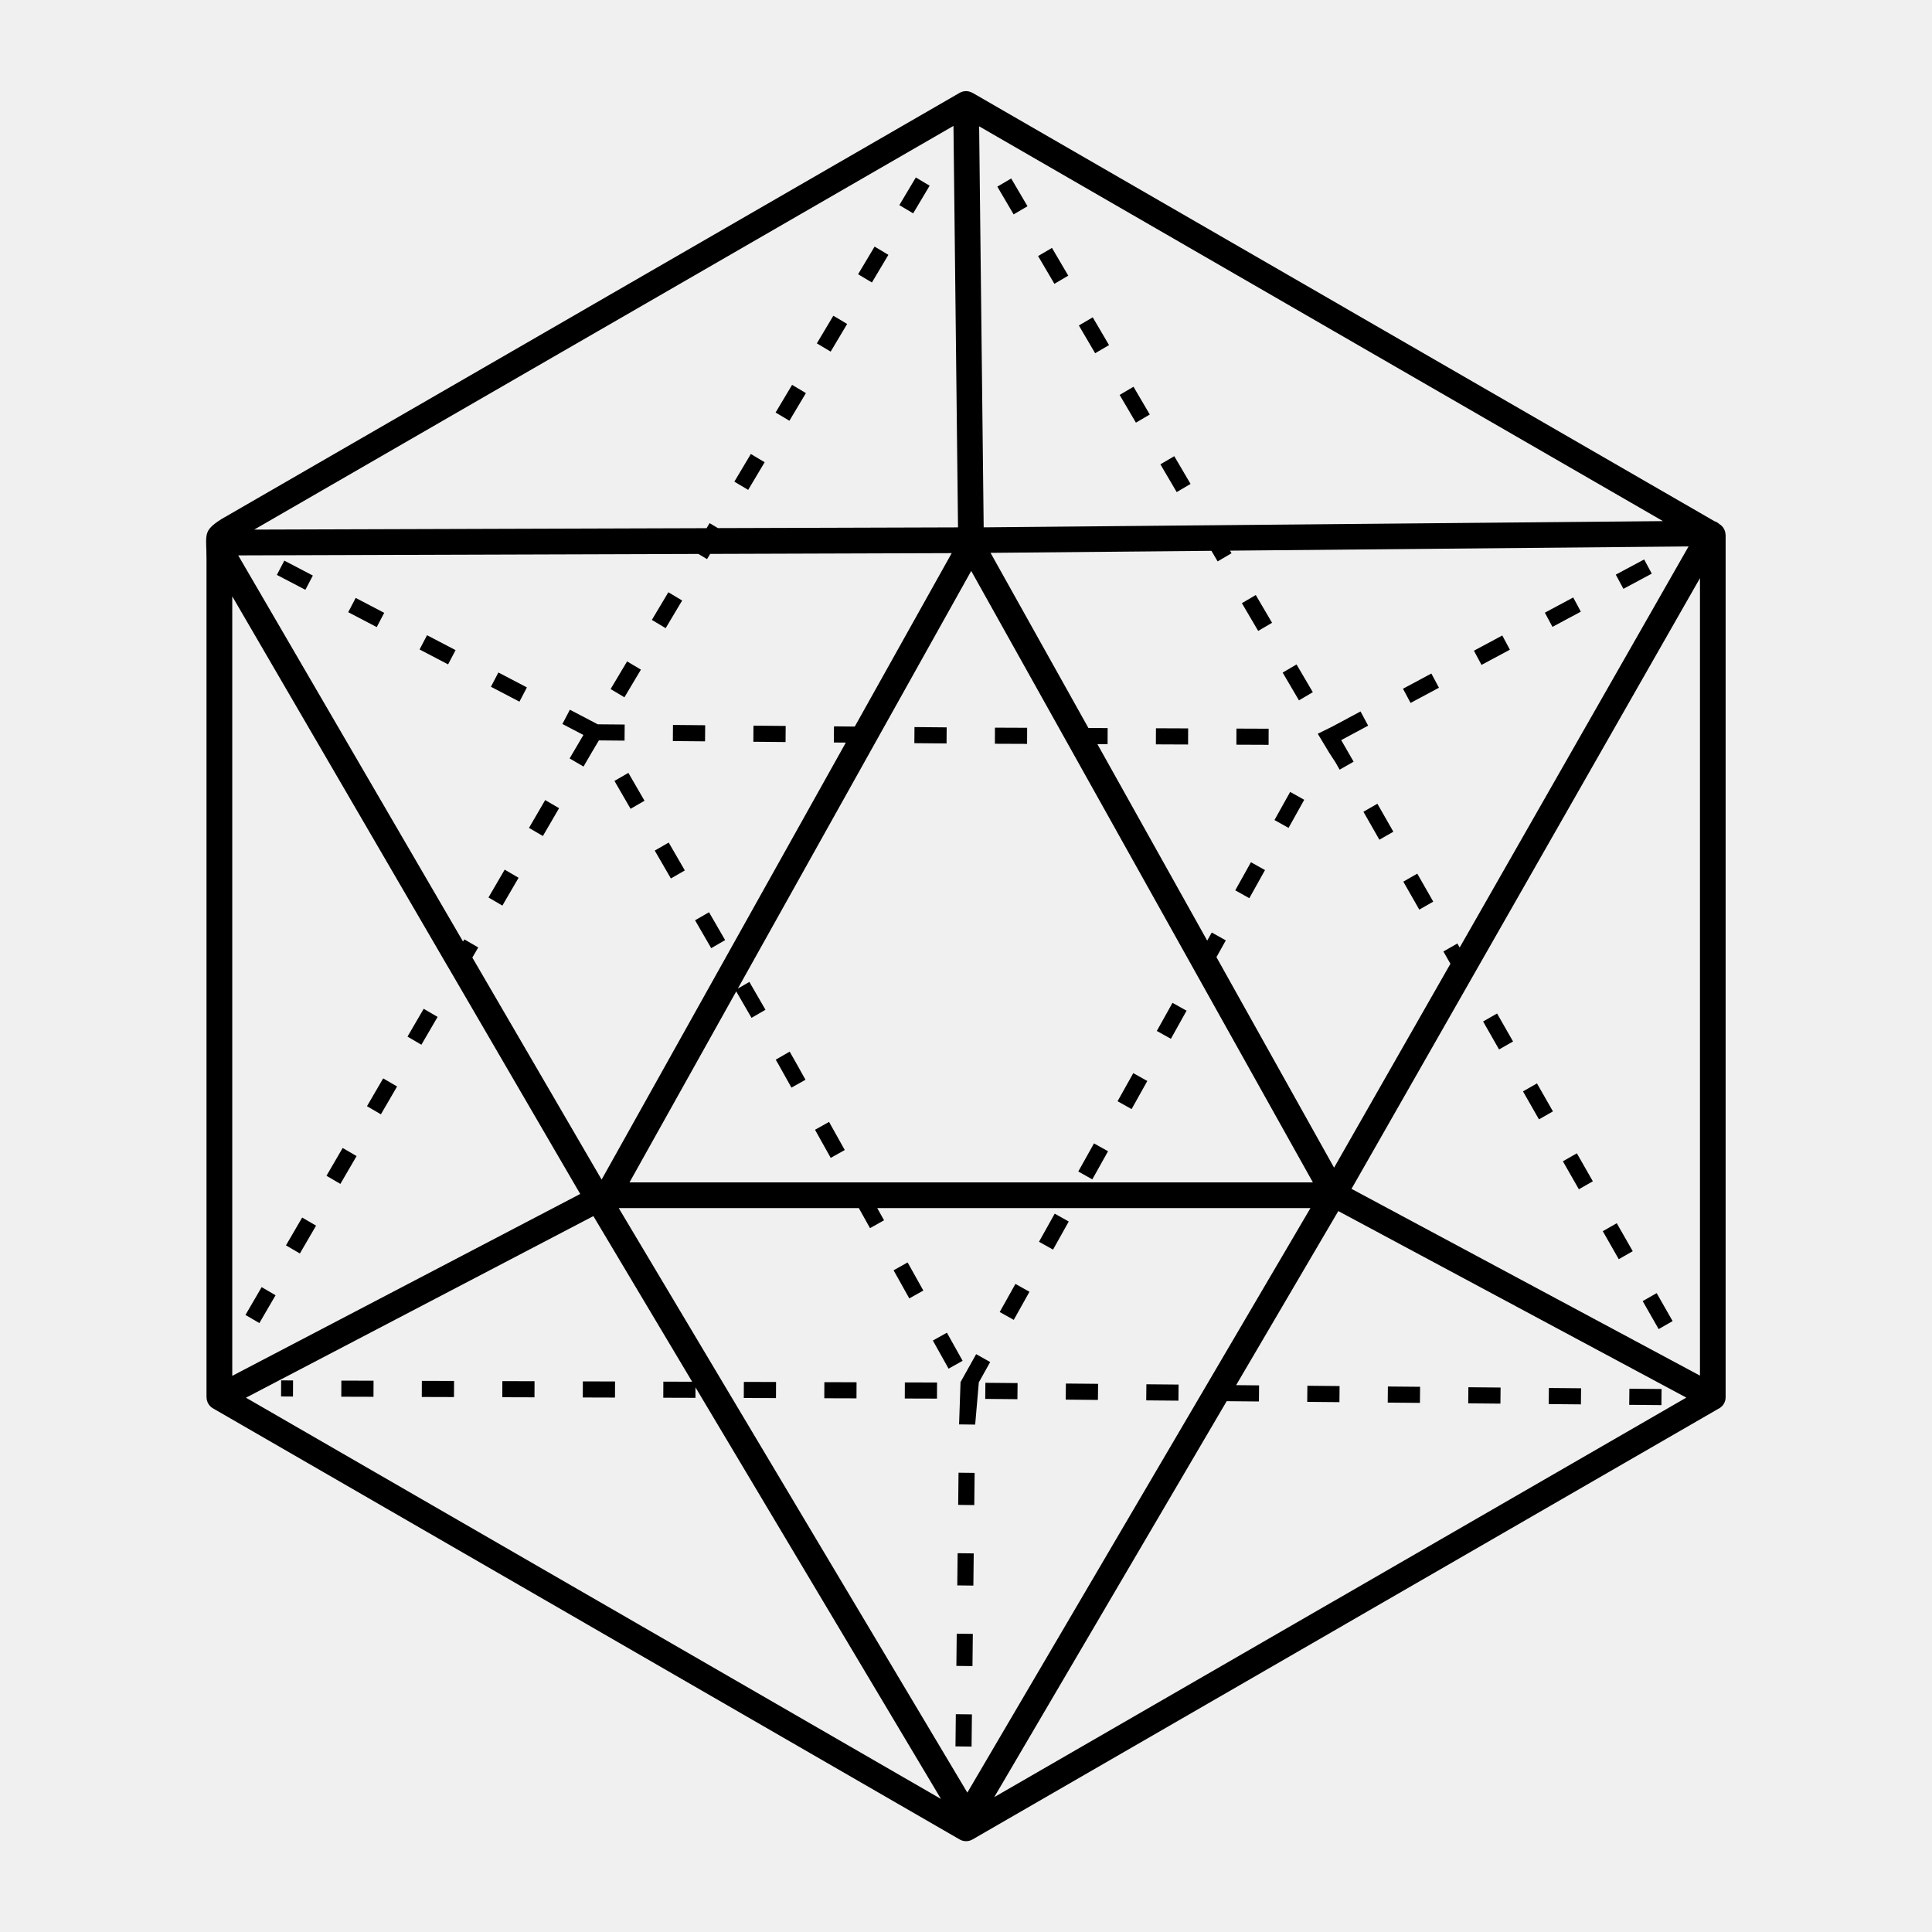
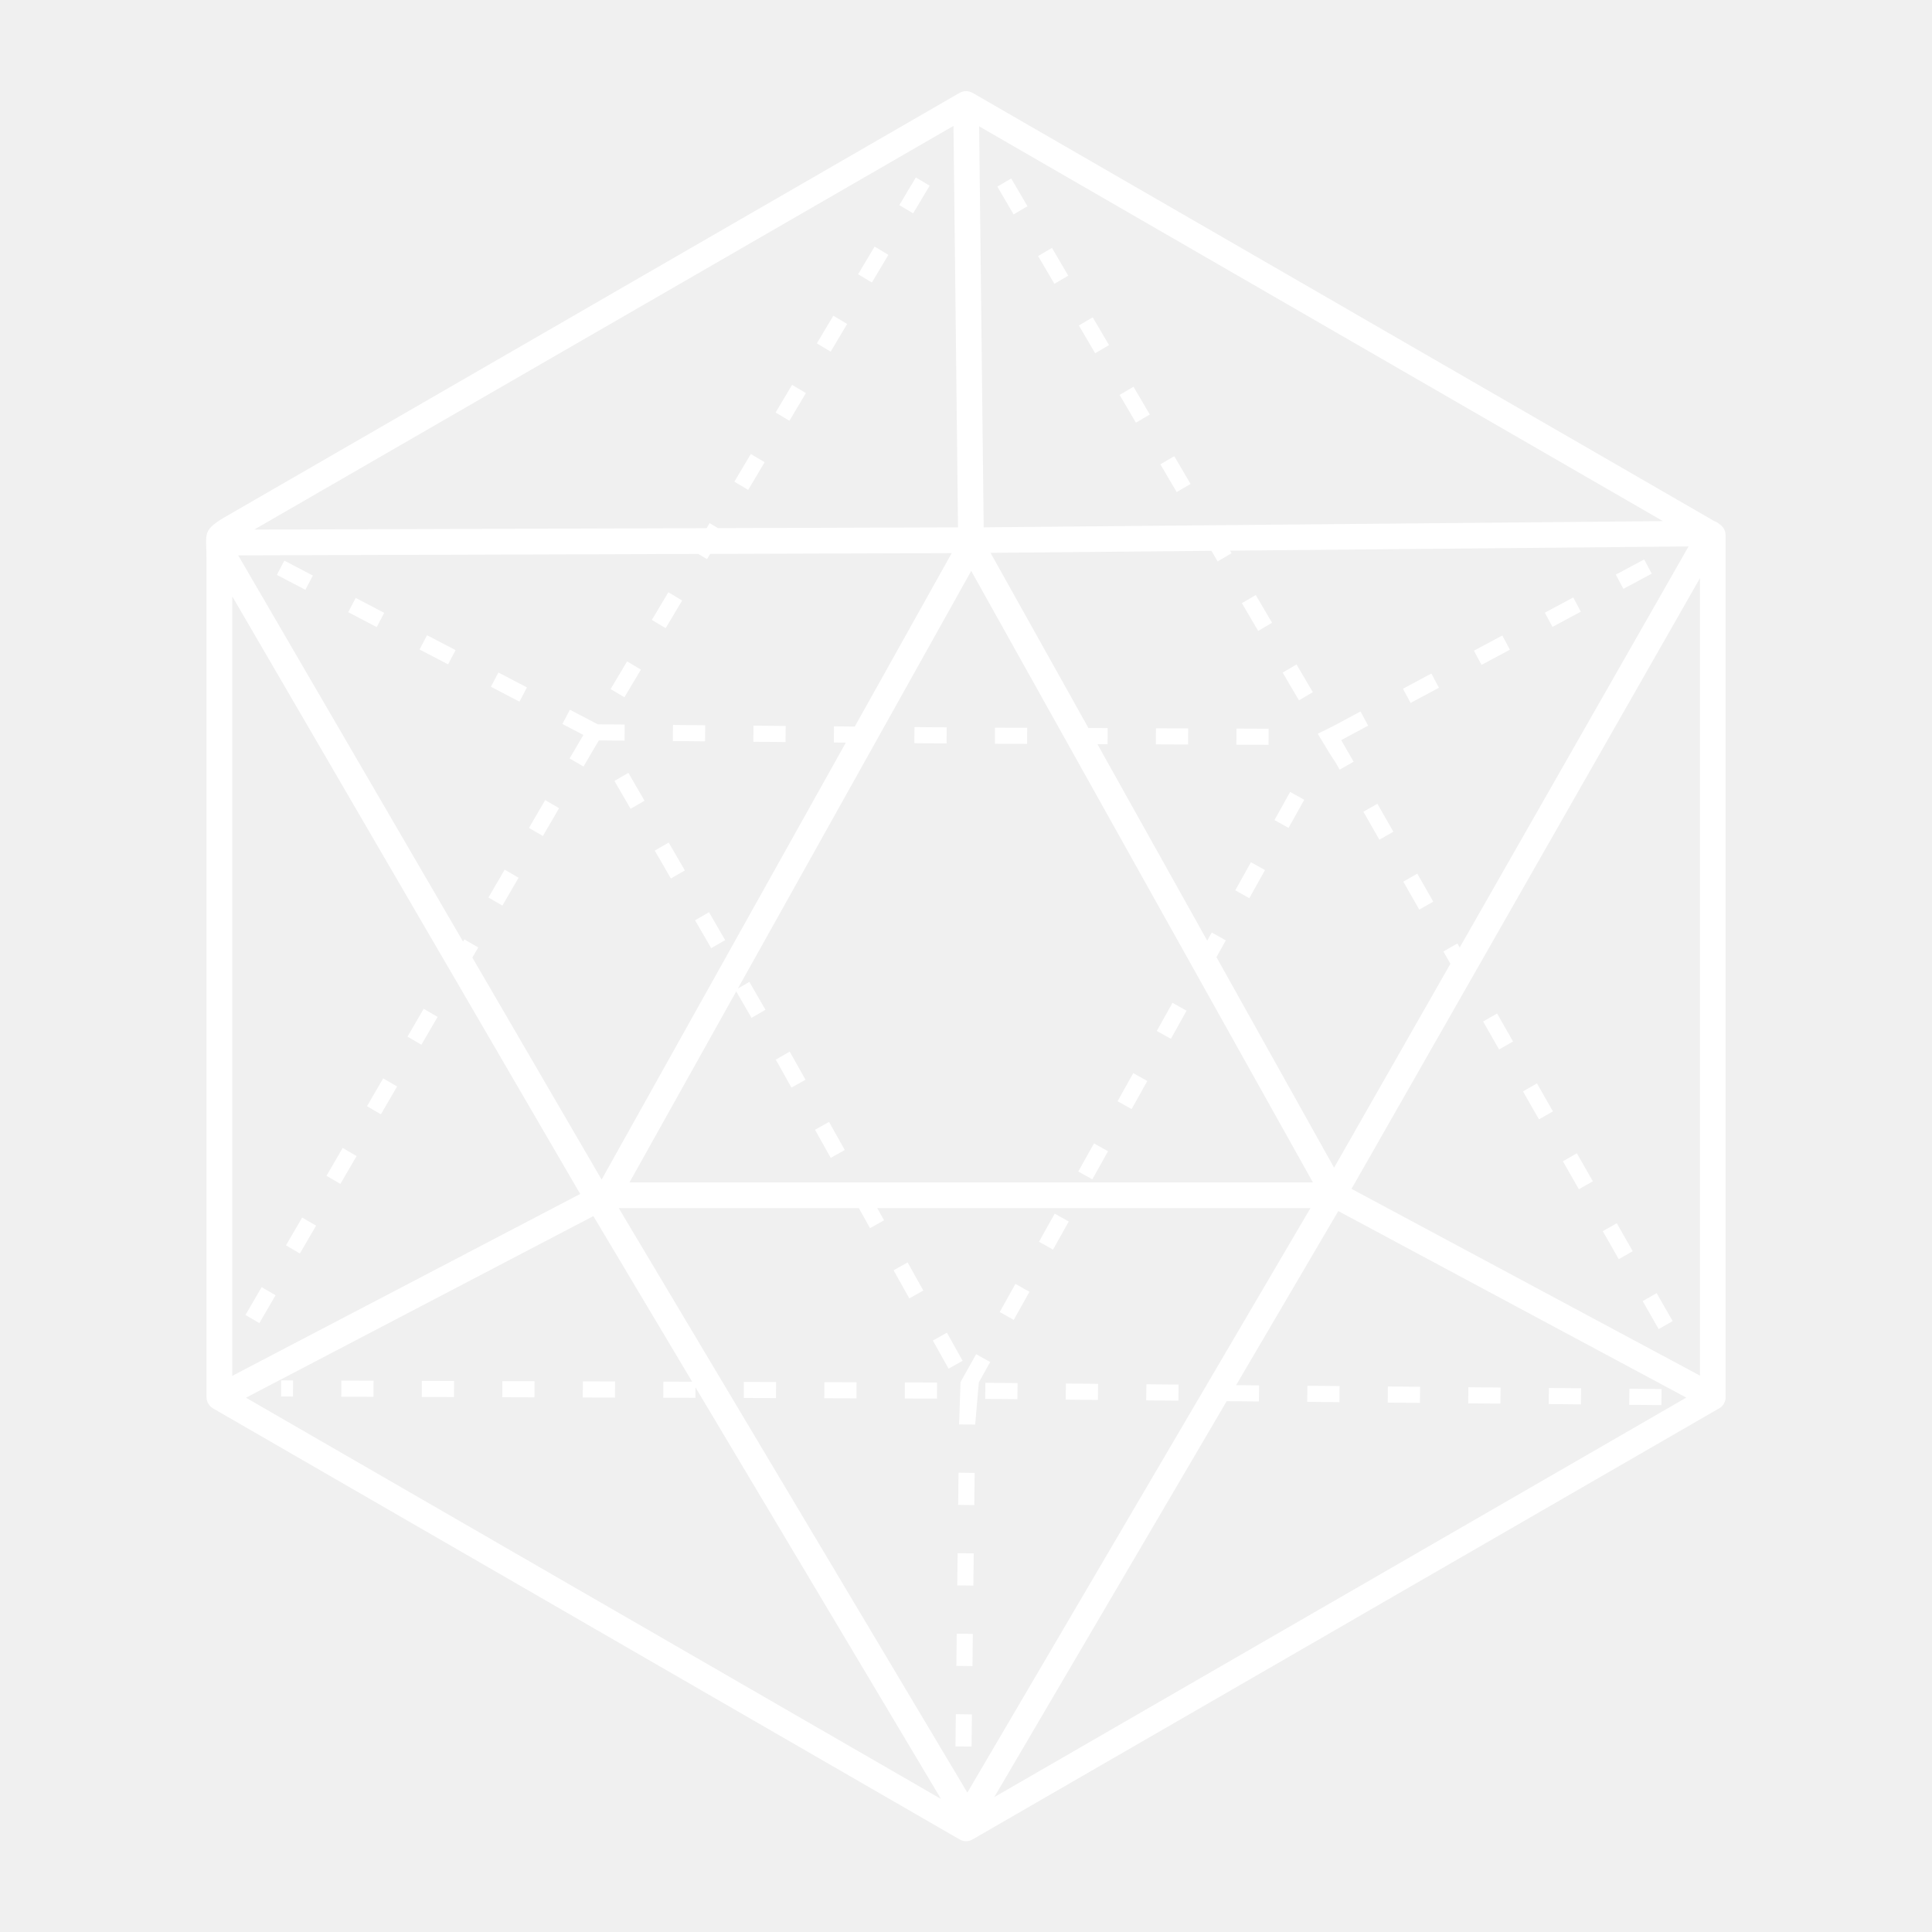
<svg xmlns="http://www.w3.org/2000/svg" xml:space="preserve" version="1.1" style="shape-rendering:geometricPrecision;text-rendering:geometricPrecision;image-rendering:optimizeQuality;" viewBox="0 0 60000 60000" x="0px" y="0px" fill-rule="evenodd" clip-rule="evenodd">
  <defs>
    <style type="text/css">
   
-     .fil0 {fill:black;fill-rule:nonzero}
+     .fil0 {fill:white;fill-rule:nonzero}
   
  </style>
  </defs>
  <g>
    <path class="fil0" d="M41971 36920l10823 5801 0 -24766 -10759 18856 0 0 -64 109zm282 -14825l236 441 -837 449c131,223 258,446 386,670l-434 248 -131 -229 -183 -280 -366 -607 447 -220 881 -472zm-12423 20833l568 9 -113 1305 -500 -6 45 -1308zm-62 2808l500 6 -11 1000 -500 -6 11 -1000zm-28 2500l500 6 -11 1000 -500 -6 11 -1000zm-28 2500l500 6 -11 1000 -500 -6 11 -1000zm-28 2500l500 6 -11 1000 -500 -6 11 -1000zm211 -10975l-436 244 -488 -873 436 -244 488 873zm-1220 -2182l-436 244 -488 -873 436 -244 488 873zm-1220 -2182l-436 244 -347 -622 -7456 0 10826 18152 10655 -18152 -13453 0 211 378zm-1220 -2182l-436 244 -488 -873 436 -244 488 873zm-1220 -2182l-436 244 -394 -705 -94 -163 433 -250c168,290 329,583 492,875zm-1243 -2173l-433 250 -475 -821 -3314 5931 21223 0 -5314 -9509 -5297 -9480 -7248 12970 358 -207 501 866zm-1252 -2164l-433 250 -501 -866 433 -250 501 866zm-1252 -2164l-433 250 -501 -866 433 -250 501 866zm-1252 -2164l-433 250 -501 -866 433 -250 501 866zm-1415 -1874l795 7 4 -500 -836 -7 -866 -453 -232 443 652 341c-145,243 -286,485 -428,729l432 252 265 -456 212 -356zm2295 20l4 -500 1000 9 -4 500 -1000 -9zm2500 22l4 -500 1000 9 -4 500 -1000 -9zm2500 22l4 -500 646 6 3010 -5386 -7501 24 -97 162 -270 -161 -14290 45 6982 11993 40 -69 432 252 -183 314 3962 6805 5 9 48 81 7584 -13571 -373 -3zm2500 22l4 -500 1000 9 -4 500 -1000 -9zm2501 18l2 -500 1000 4 -2 500 -1000 -4zm2904 -489l598 2 -2 500 -316 -1 3410 6102 141 -252 437 244 -291 521 3653 6538 3613 -6332 -218 -382 434 -248 72 125 7108 -12456 -14241 131 47 81 -431 253 -193 -329 -6860 63 3040 5440zm2096 508l2 -500 1000 4 -2 500 -1000 -4zm2500 10l2 -500 1000 4 -2 500 -1000 -4zm1670 1467l437 244 -487 873 -437 -244 487 -873zm-1218 2183l437 244 -487 873 -437 -244 487 -873zm-2436 4367l437 244 -487 873 -437 -244 487 -873zm-1218 2183l436 244 -488 873 -436 -244 488 -873zm-1220 2182l436 244 -488 873 -436 -244 488 -873zm-1220 2182l436 244 -488 873 -436 -244 488 -873zm-1220 2182l436 244 -488 873 -436 -244 488 -873zm-1220 2182l436 244 -356 638 -568 -9 488 -873zm-1873 -36544l429 256 -512 859 -429 -256 512 -859zm-1281 2147l429 256 -512 859 -429 -256 512 -859zm-1281 2147l429 256 -512 859 -429 -256 512 -859zm-1281 2147l429 256 -512 859 -429 -256 512 -859zm-1281 2147l429 256 -512 859 -429 -256 512 -859zm-1281 2147l260 155 7455 -23 -141 -12468 -11004 6353 0 -1 -1 1 -10711 6184 14049 -44 93 -156zm-1281 2147l429 256 -512 859 -429 -256 512 -859zm-1281 2147l429 256 -512 859 -429 -256 512 -859zm-2544 4307l432 252 -503 864 -432 -252 503 -864zm-1258 2161l432 252 -503 864 -432 -252 503 -864zm-1757 3027l-3 -2 1 -2 -6701 -11511 0 24208 10807 -5649 -72 -122c-4,-6 -7,-12 -11,-18l-4020 -6905zm-758 1294l432 252 -503 864 -432 -252 503 -864zm-1258 2161l432 252 -503 864 -432 -252 503 -864zm-1258 2161l432 252 -503 864 -432 -252 503 -864zm-1258 2161l432 252 -503 864 -432 -252 503 -864zm-1258 2161l432 252 -503 864 -432 -252 503 -864zm603 3395l2 -500 370 3 -2 500 -370 -3zm1870 8l2 -500 1000 3 -2 500 -1000 -3zm2500 8l2 -500 1000 3 -2 500 -1000 -3zm2500 8l2 -500 1000 3 -2 500 -1000 -3zm2500 8l2 -500 1000 3 -2 500 -1000 -3zm2500 8l2 -500 895 3 -3068 -5144 -10789 5640 10945 6319c7,4 15,8 22,12l10617 6130 -7624 -12782 -1 325 -1000 -3zm2500 8l2 -500 1000 3 -2 500 -1000 -3zm2500 8l2 -500 1000 3 -2 500 -1000 -3zm2500 8l2 -500 1000 3 -2 500 -1000 -3zm2498 12l5 -500 1000 9 -5 500 -1000 -9zm2500 23l5 -500 1000 9 -5 500 -1000 -9zm2500 23l5 -500 1000 9 -5 500 -1000 -9zm2500 23l0 0 -7219 12298 10517 -6072 0 1 10975 -6336 -10808 -5793 -3173 5406 713 7 -5 500 -1000 -9zm2500 23l5 -500 1000 9 -5 500 -1000 -9zm2500 23l5 -500 1000 9 -5 500 -1000 -9zm2500 23l5 -500 1000 9 -5 500 -1000 -9zm2500 23l5 -500 1000 9 -5 500 -1000 -9zm2500 23l5 -500 1000 9 -5 500 -1000 -9zm1348 -2600l-434 248 -496 -869 434 -248 496 869zm-1239 -2171l-434 248 -496 -869 434 -248 496 869zm-1239 -2171l-434 248 -496 -869 434 -248 496 869zm-1239 -2171l-434 248 -496 -869 434 -248 496 869zm-1239 -2171l-434 248 -496 -869 434 -248 496 869zm-2478 -4343l-434 248 -496 -869 434 -248 496 869zm-1239 -2171l-434 248 -496 -869 434 -248 496 869zm-2501 -4333l-431 253 -506 -862 431 -253 506 862zm-1266 -2156l-431 253 -506 -862 431 -253 506 862zm-2531 -4312l-431 253 -506 -862 431 -253 506 862zm-1266 -2156l-431 253 -506 -862 431 -253 506 862zm-1266 -2156l-431 253 -506 -862 431 -253 506 862zm-1266 -2156l-431 253 -506 -862 431 -253 506 862zm-1266 -2156l-431 253 -506 -862 431 -253 506 862zm-23312 11449l232 -443 886 463 -232 443 -886 -463zm2216 1158l232 -443 886 463 -232 443 -886 -463zm2216 1158l232 -443 886 463 -232 443 -886 -463zm2216 1158l232 -443 886 463 -232 443 -886 -463zm35815 -3954l236 441 -881 472 -236 -441 881 -472zm-2203 1181l236 441 -881 472 -236 -441 881 -472zm-2203 1181l236 441 -881 472 -236 -441 881 -472zm-2203 1181l236 441 -881 472 -236 -441 881 -472zm-14246 -18032l11590 6691c7,4 14,8 21,13l11430 6599c26,8 51,19 75,33 26,15 50,32 71,52 125,74 195,207 196,343l2 0 0 26776c0,162 -96,301 -234,364l-11561 6675 0 1 -11594 6694c-130,75 -284,69 -404,-3l-11590 -6691c-7,-4 -14,-8 -21,-13l-11572 -6681c-128,-74 -200,-208 -200,-345l-2 0 0 -26035c0,-772 -127,-859 464,-1237l11330 -6542 0 -1 11594 -6694c130,-75 284,-69 404,3zm11190 7382l-10988 -6344 141 12454 21096 -193 -10227 -5904c-7,-4 -15,-8 -22,-12z" />
  </g>
</svg>
